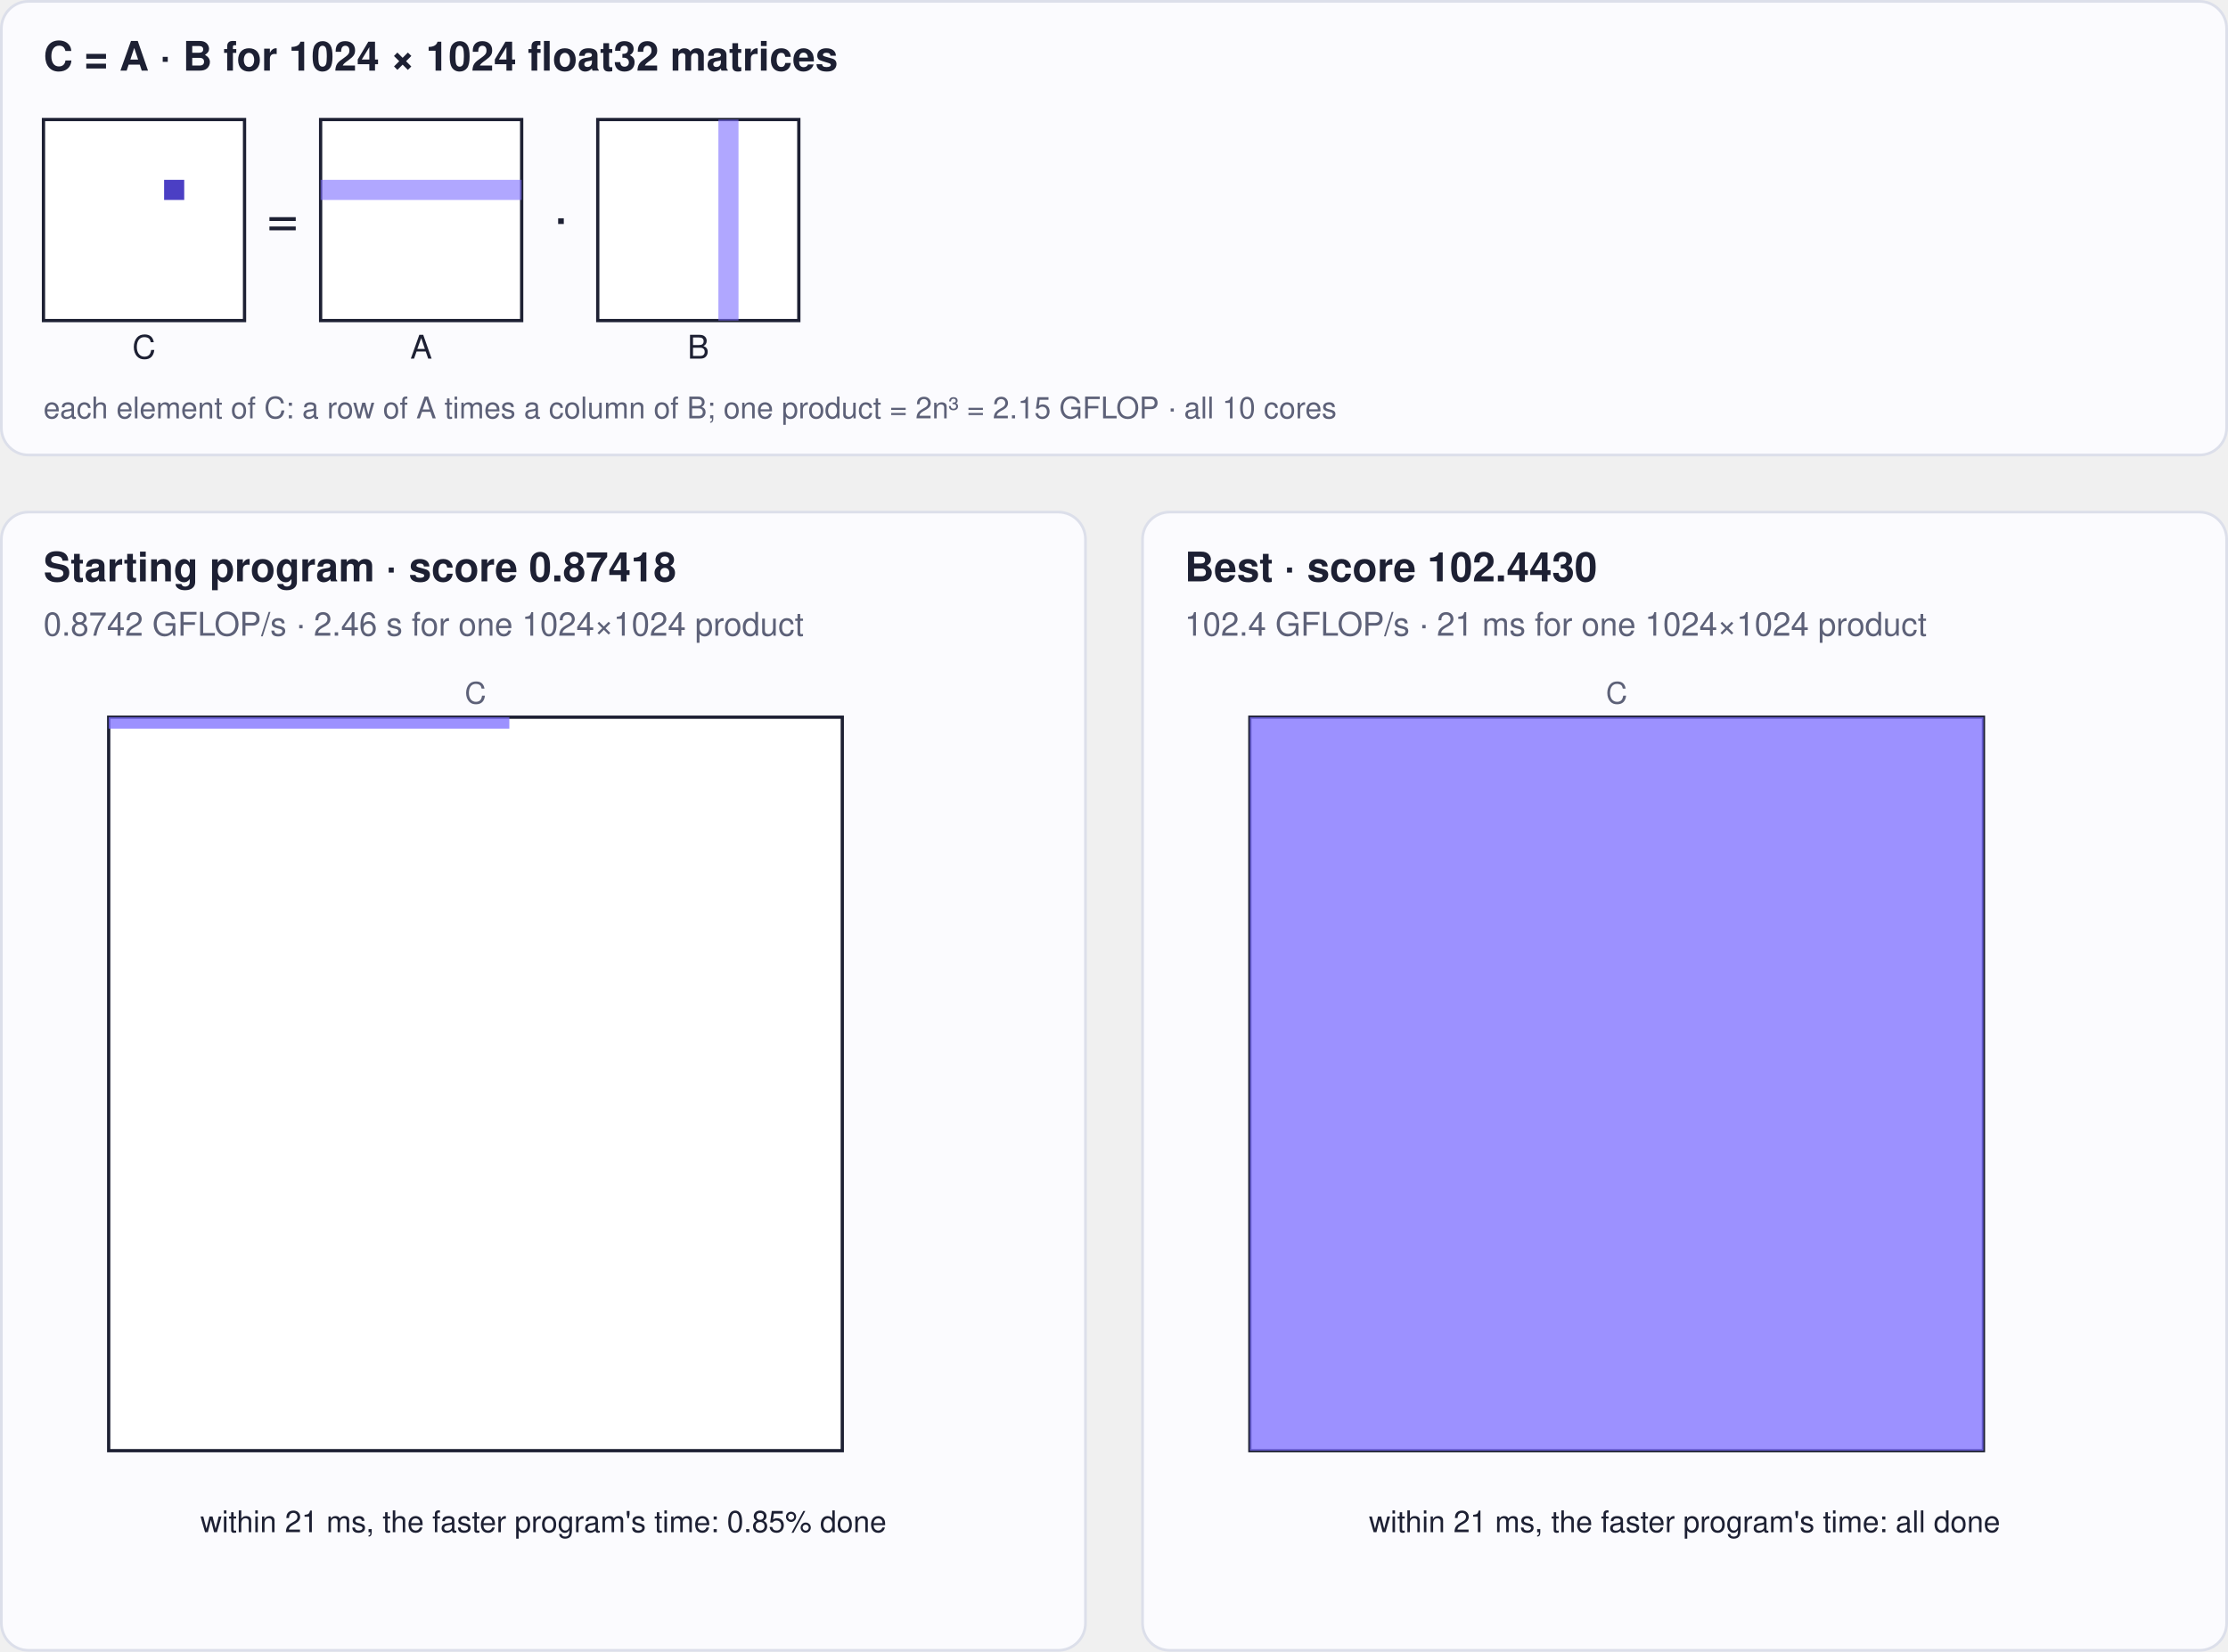
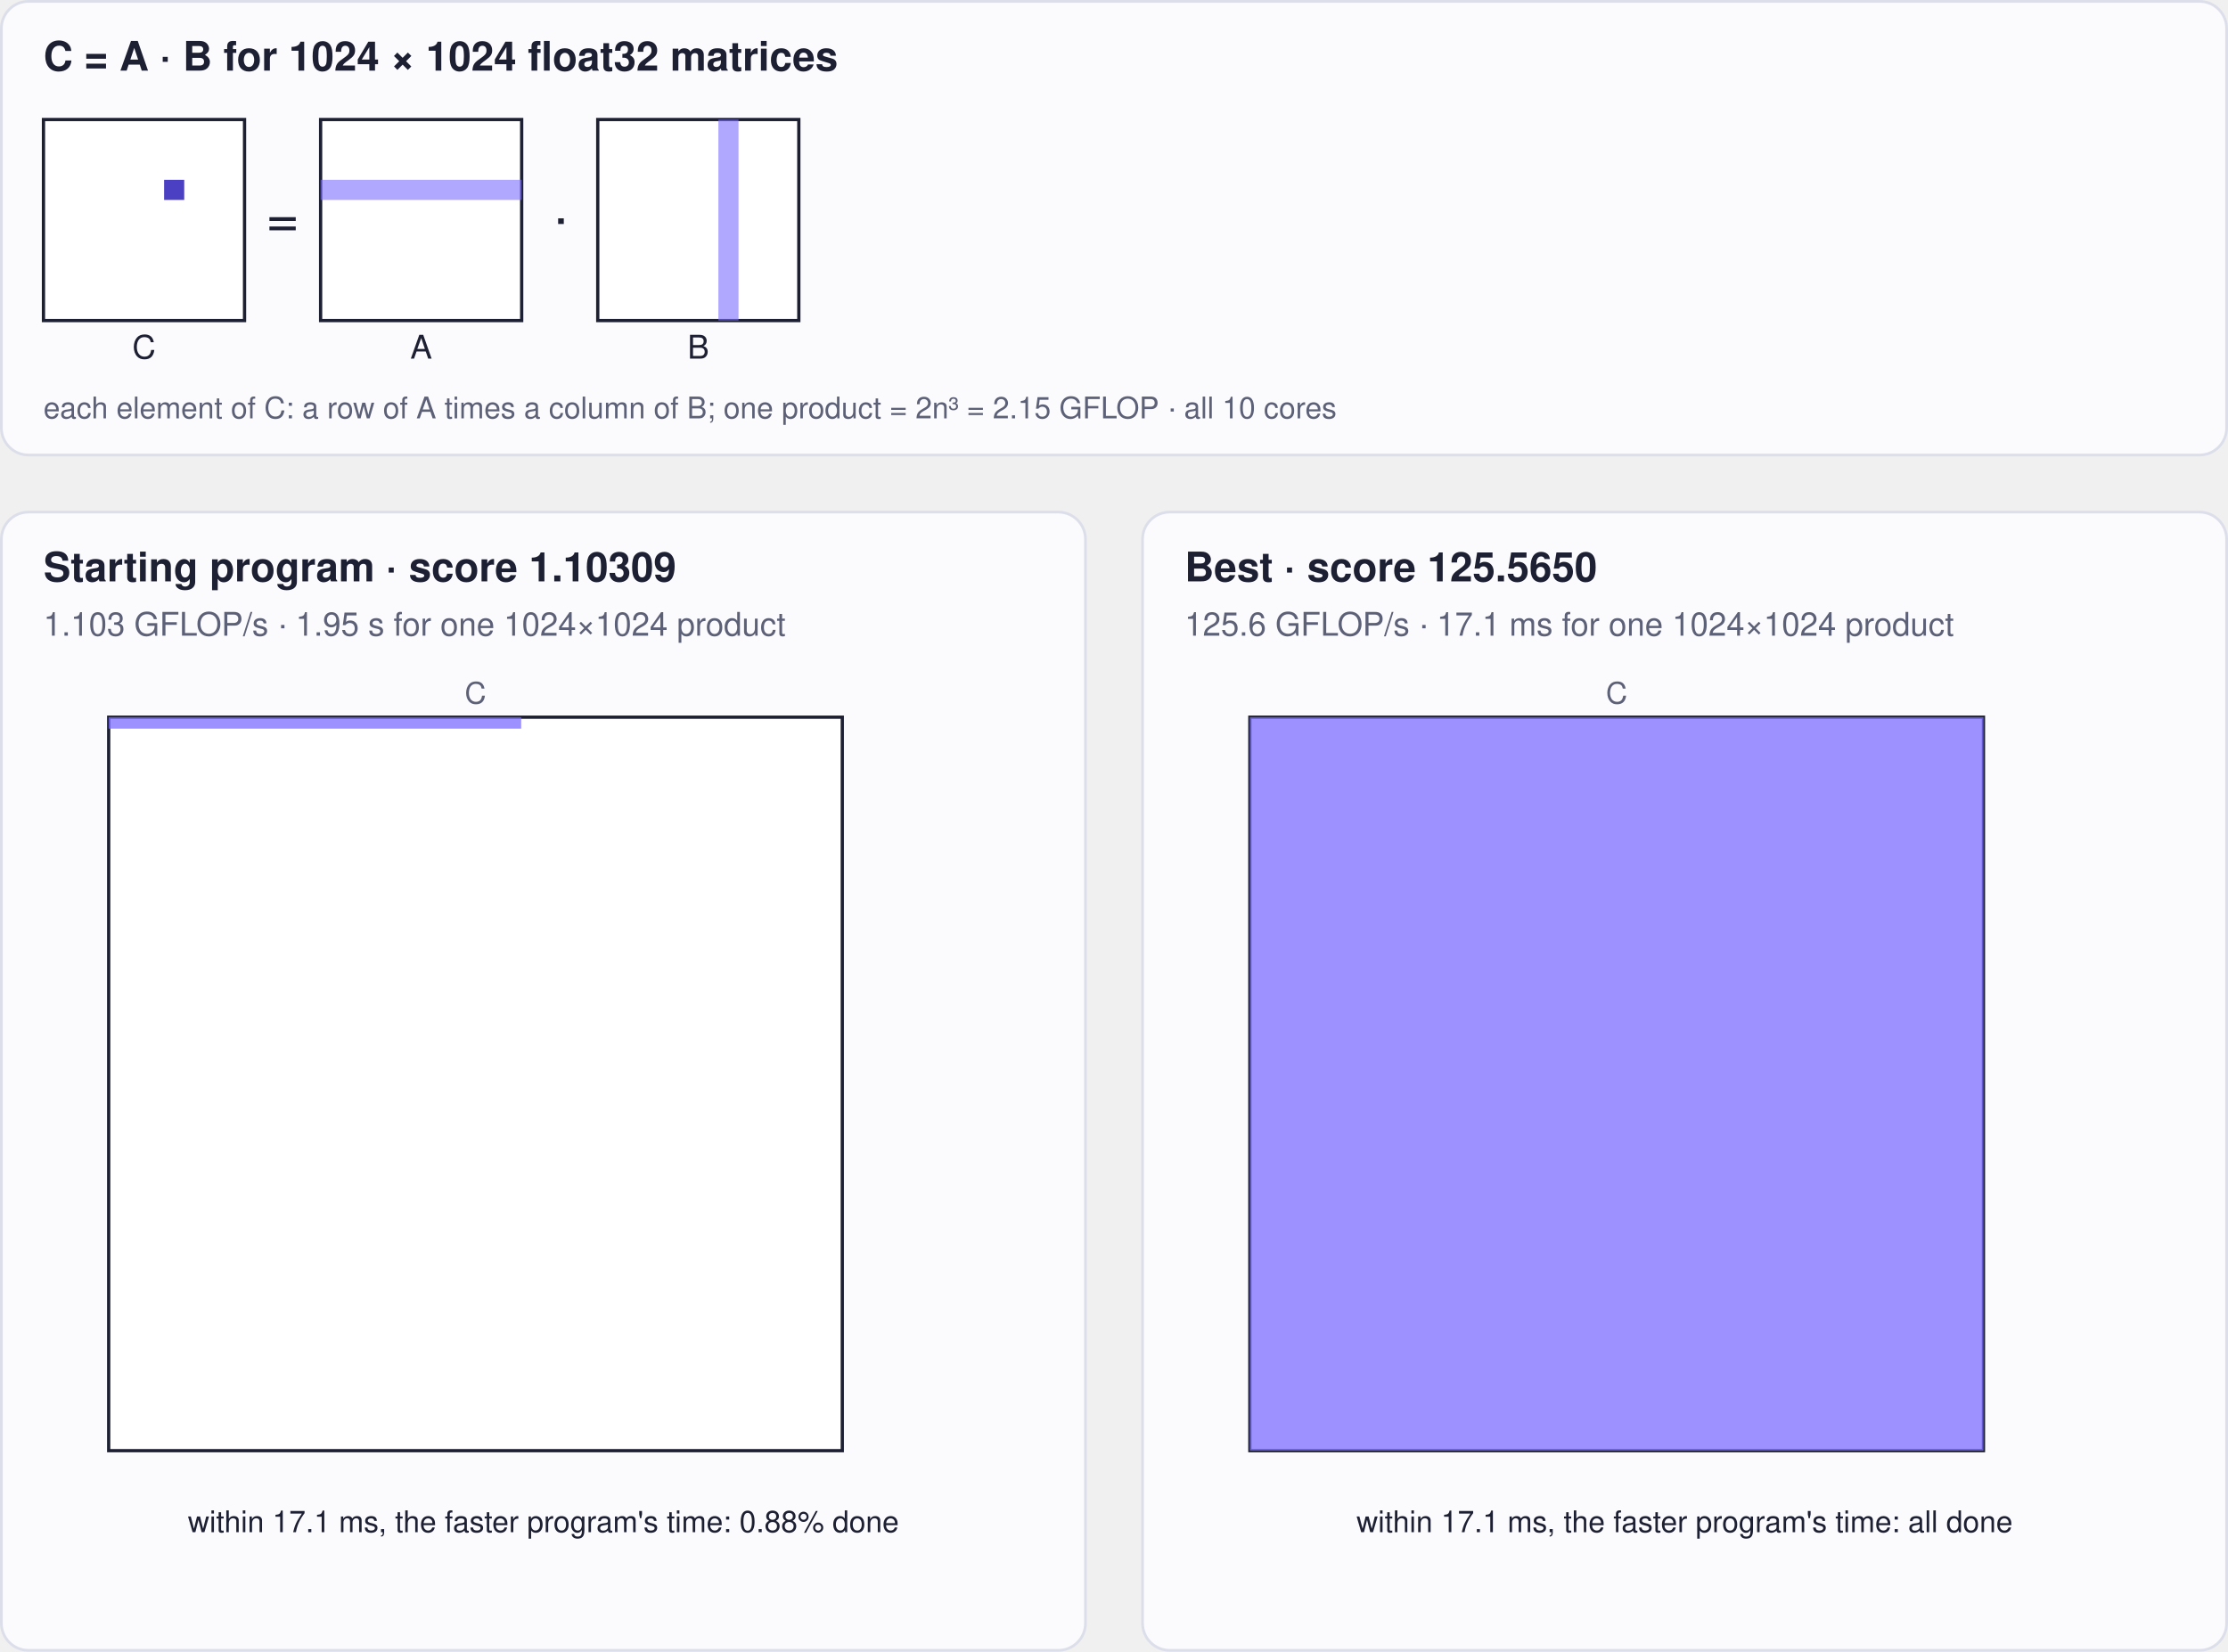
<svg xmlns="http://www.w3.org/2000/svg" viewBox="0 0 820 608.00" width="820" height="608.00" role="img" aria-label="matmul_cpp: the starting program's solution and the best one" font-family="system-ui, -apple-system, Segoe UI, Helvetica, Arial, sans-serif">
  <rect x="0.5" y="0.5" width="819" height="167.00" rx="10" fill="#fbfbfe" stroke="#dcdfea" />
  <text x="16.00" y="26.00" font-size="15" fill="#1d2033" text-anchor="start" font-weight="600">C = A · B for 1024 × 1024 float32 matrices</text>
  <rect x="16.00" y="44.00" width="74.00" height="74.00" fill="#fff" stroke="#1d2033" stroke-width="1.2" />
  <rect x="60.40" y="66.20" width="7.40" height="7.40" fill="#4b3fc4" />
  <text x="53.00" y="132.00" font-size="12" fill="#1d2033" text-anchor="middle" font-weight="normal">C</text>
  <text x="104.00" y="87.00" font-size="20" fill="#1d2033" text-anchor="middle" font-weight="normal">=</text>
  <rect x="118.00" y="44.00" width="74.00" height="74.00" fill="#fff" stroke="#1d2033" stroke-width="1.2" />
  <rect x="118.00" y="66.20" width="74.00" height="7.40" fill="#7b6cff" fill-opacity="0.6" />
  <text x="155.00" y="132.00" font-size="12" fill="#1d2033" text-anchor="middle" font-weight="normal">A</text>
  <text x="206.00" y="87.00" font-size="20" fill="#1d2033" text-anchor="middle" font-weight="normal">·</text>
  <rect x="220.00" y="44.00" width="74.00" height="74.00" fill="#fff" stroke="#1d2033" stroke-width="1.2" />
  <rect x="264.40" y="44.00" width="7.40" height="74.00" fill="#7b6cff" fill-opacity="0.6" />
  <text x="257.00" y="132.00" font-size="12" fill="#1d2033" text-anchor="middle" font-weight="normal">B</text>
  <text x="16.00" y="154.00" font-size="11" fill="#5d6178" text-anchor="start" font-weight="normal">each element of C: a row of A times a column of B; one product = 2n³ = 2.15 GFLOP · all 10 cores</text>
  <g transform="translate(0 188.00)">
    <rect x="0.5" y="0.5" width="399" height="419" rx="10" fill="#fbfbfe" stroke="#dcdfea" />
-     <text x="16" y="26" font-size="15" font-weight="600" fill="#1d2033">Starting program · score 0.87418</text>
-     <text x="16" y="46" font-size="12" fill="#5d6178">0.8742 GFLOP/s · 2.46 s for one 1024×1024 product</text>
+     <text x="16" y="26" font-size="15" font-weight="600" fill="#1d2033">Starting program · score 1.10309</text>
+     <text x="16" y="46" font-size="12" fill="#5d6178">1.103 GFLOP/s · 1.95 s for one 1024×1024 product</text>
    <rect x="40.00" y="76.00" width="270.00" height="270.00" fill="#fff" stroke="#1d2033" stroke-width="1.2" />
-     <rect x="40.00" y="76.00" width="147.46" height="4.22" fill="#7b6cff" fill-opacity="0.75" />
+     <rect x="40.00" y="76.00" width="151.81" height="4.22" fill="#7b6cff" fill-opacity="0.75" />
    <text x="175.00" y="71.00" font-size="11" fill="#5d6178" text-anchor="middle" font-weight="normal">C</text>
-     <text x="200.00" y="376.00" font-size="11" fill="#1d2033" text-anchor="middle" font-weight="normal">within 21 ms, the faster program's time: 0.85% done</text>
+     <text x="200.00" y="376.00" font-size="11" fill="#1d2033" text-anchor="middle" font-weight="normal">within 17.1 ms, the faster program's time: 0.88% done</text>
    <rect x="420.5" y="0.5" width="399" height="419" rx="10" fill="#fbfbfe" stroke="#dcdfea" />
-     <text x="436" y="26" font-size="15" font-weight="600" fill="#1d2033">Best · score 102.4430</text>
-     <text x="436" y="46" font-size="12" fill="#5d6178">102.4 GFLOP/s · 21 ms for one 1024×1024 product</text>
+     <text x="436" y="26" font-size="15" font-weight="600" fill="#1d2033">Best · score 125.5650</text>
+     <text x="436" y="46" font-size="12" fill="#5d6178">125.6 GFLOP/s · 17.1 ms for one 1024×1024 product</text>
    <rect x="460.00" y="76.00" width="270.00" height="270.00" fill="#fff" stroke="#1d2033" stroke-width="1.2" />
    <rect x="460.00" y="76.00" width="270.00" height="270.00" fill="#7b6cff" fill-opacity="0.75" />
    <text x="595.00" y="71.00" font-size="11" fill="#5d6178" text-anchor="middle" font-weight="normal">C</text>
-     <text x="620.00" y="376.00" font-size="11" fill="#1d2033" text-anchor="middle" font-weight="normal">within 21 ms, the faster program's time: all done</text>
+     <text x="620.00" y="376.00" font-size="11" fill="#1d2033" text-anchor="middle" font-weight="normal">within 17.1 ms, the faster program's time: all done</text>
  </g>
</svg>
